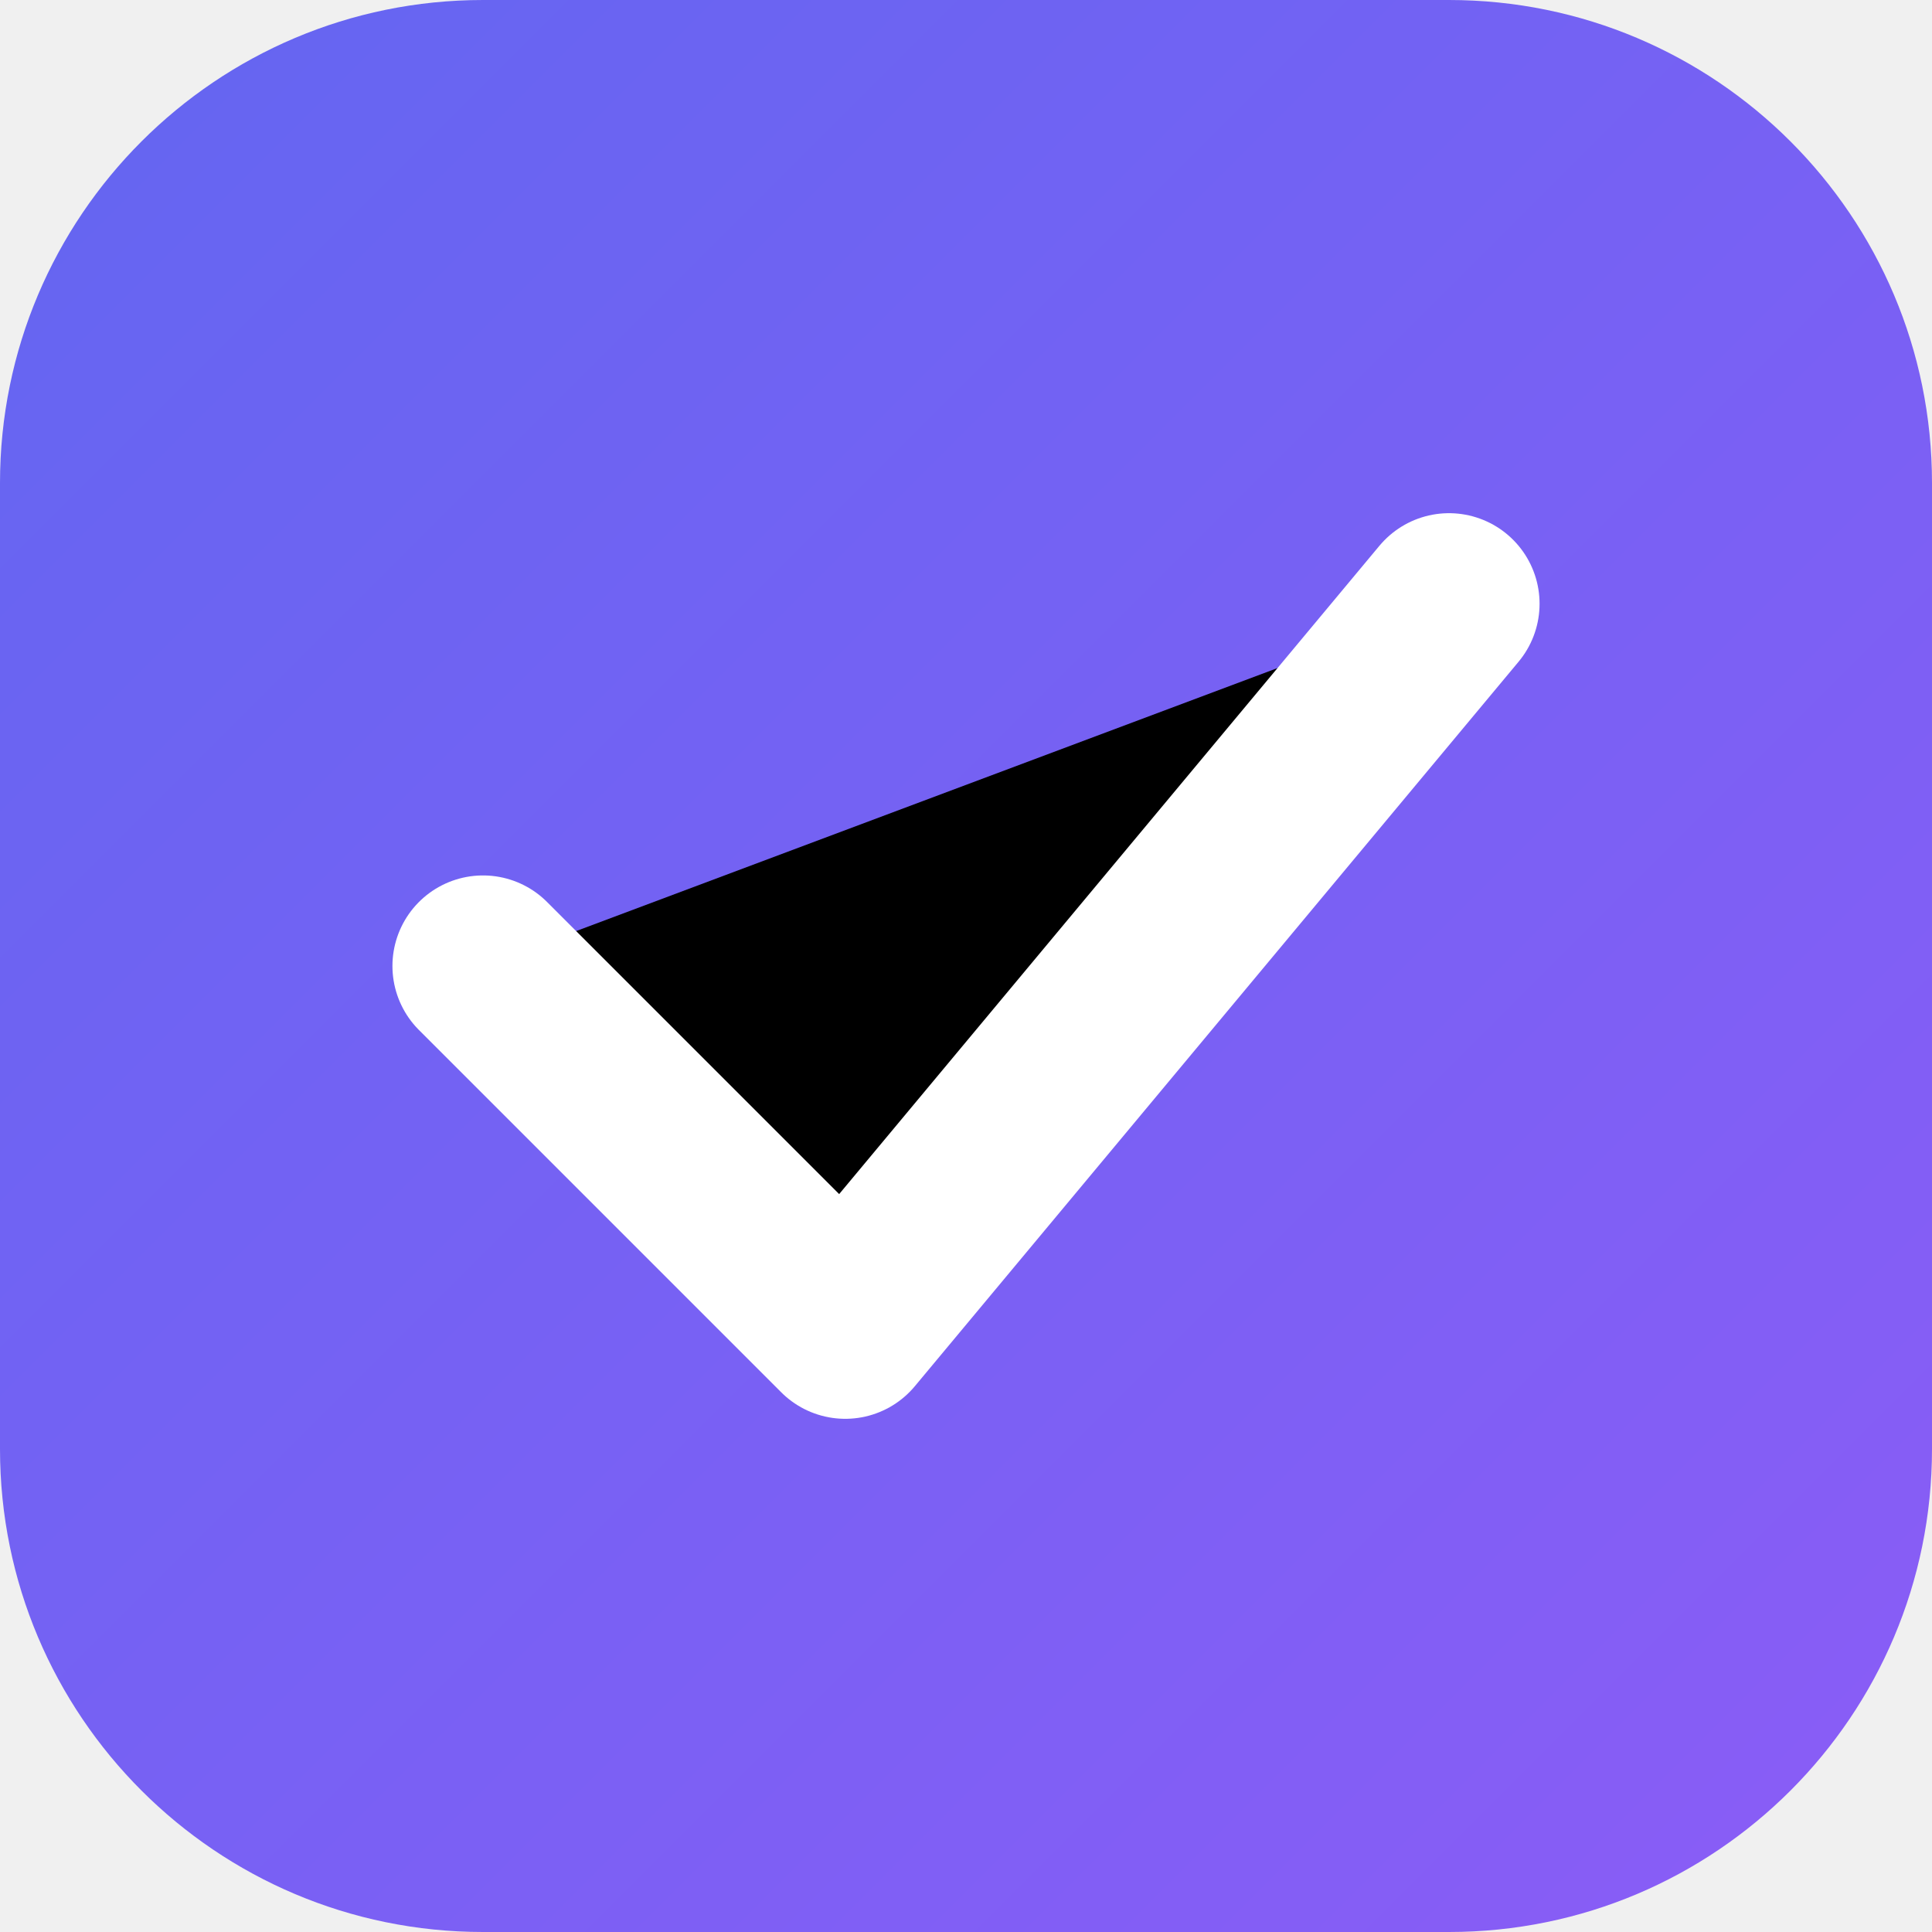
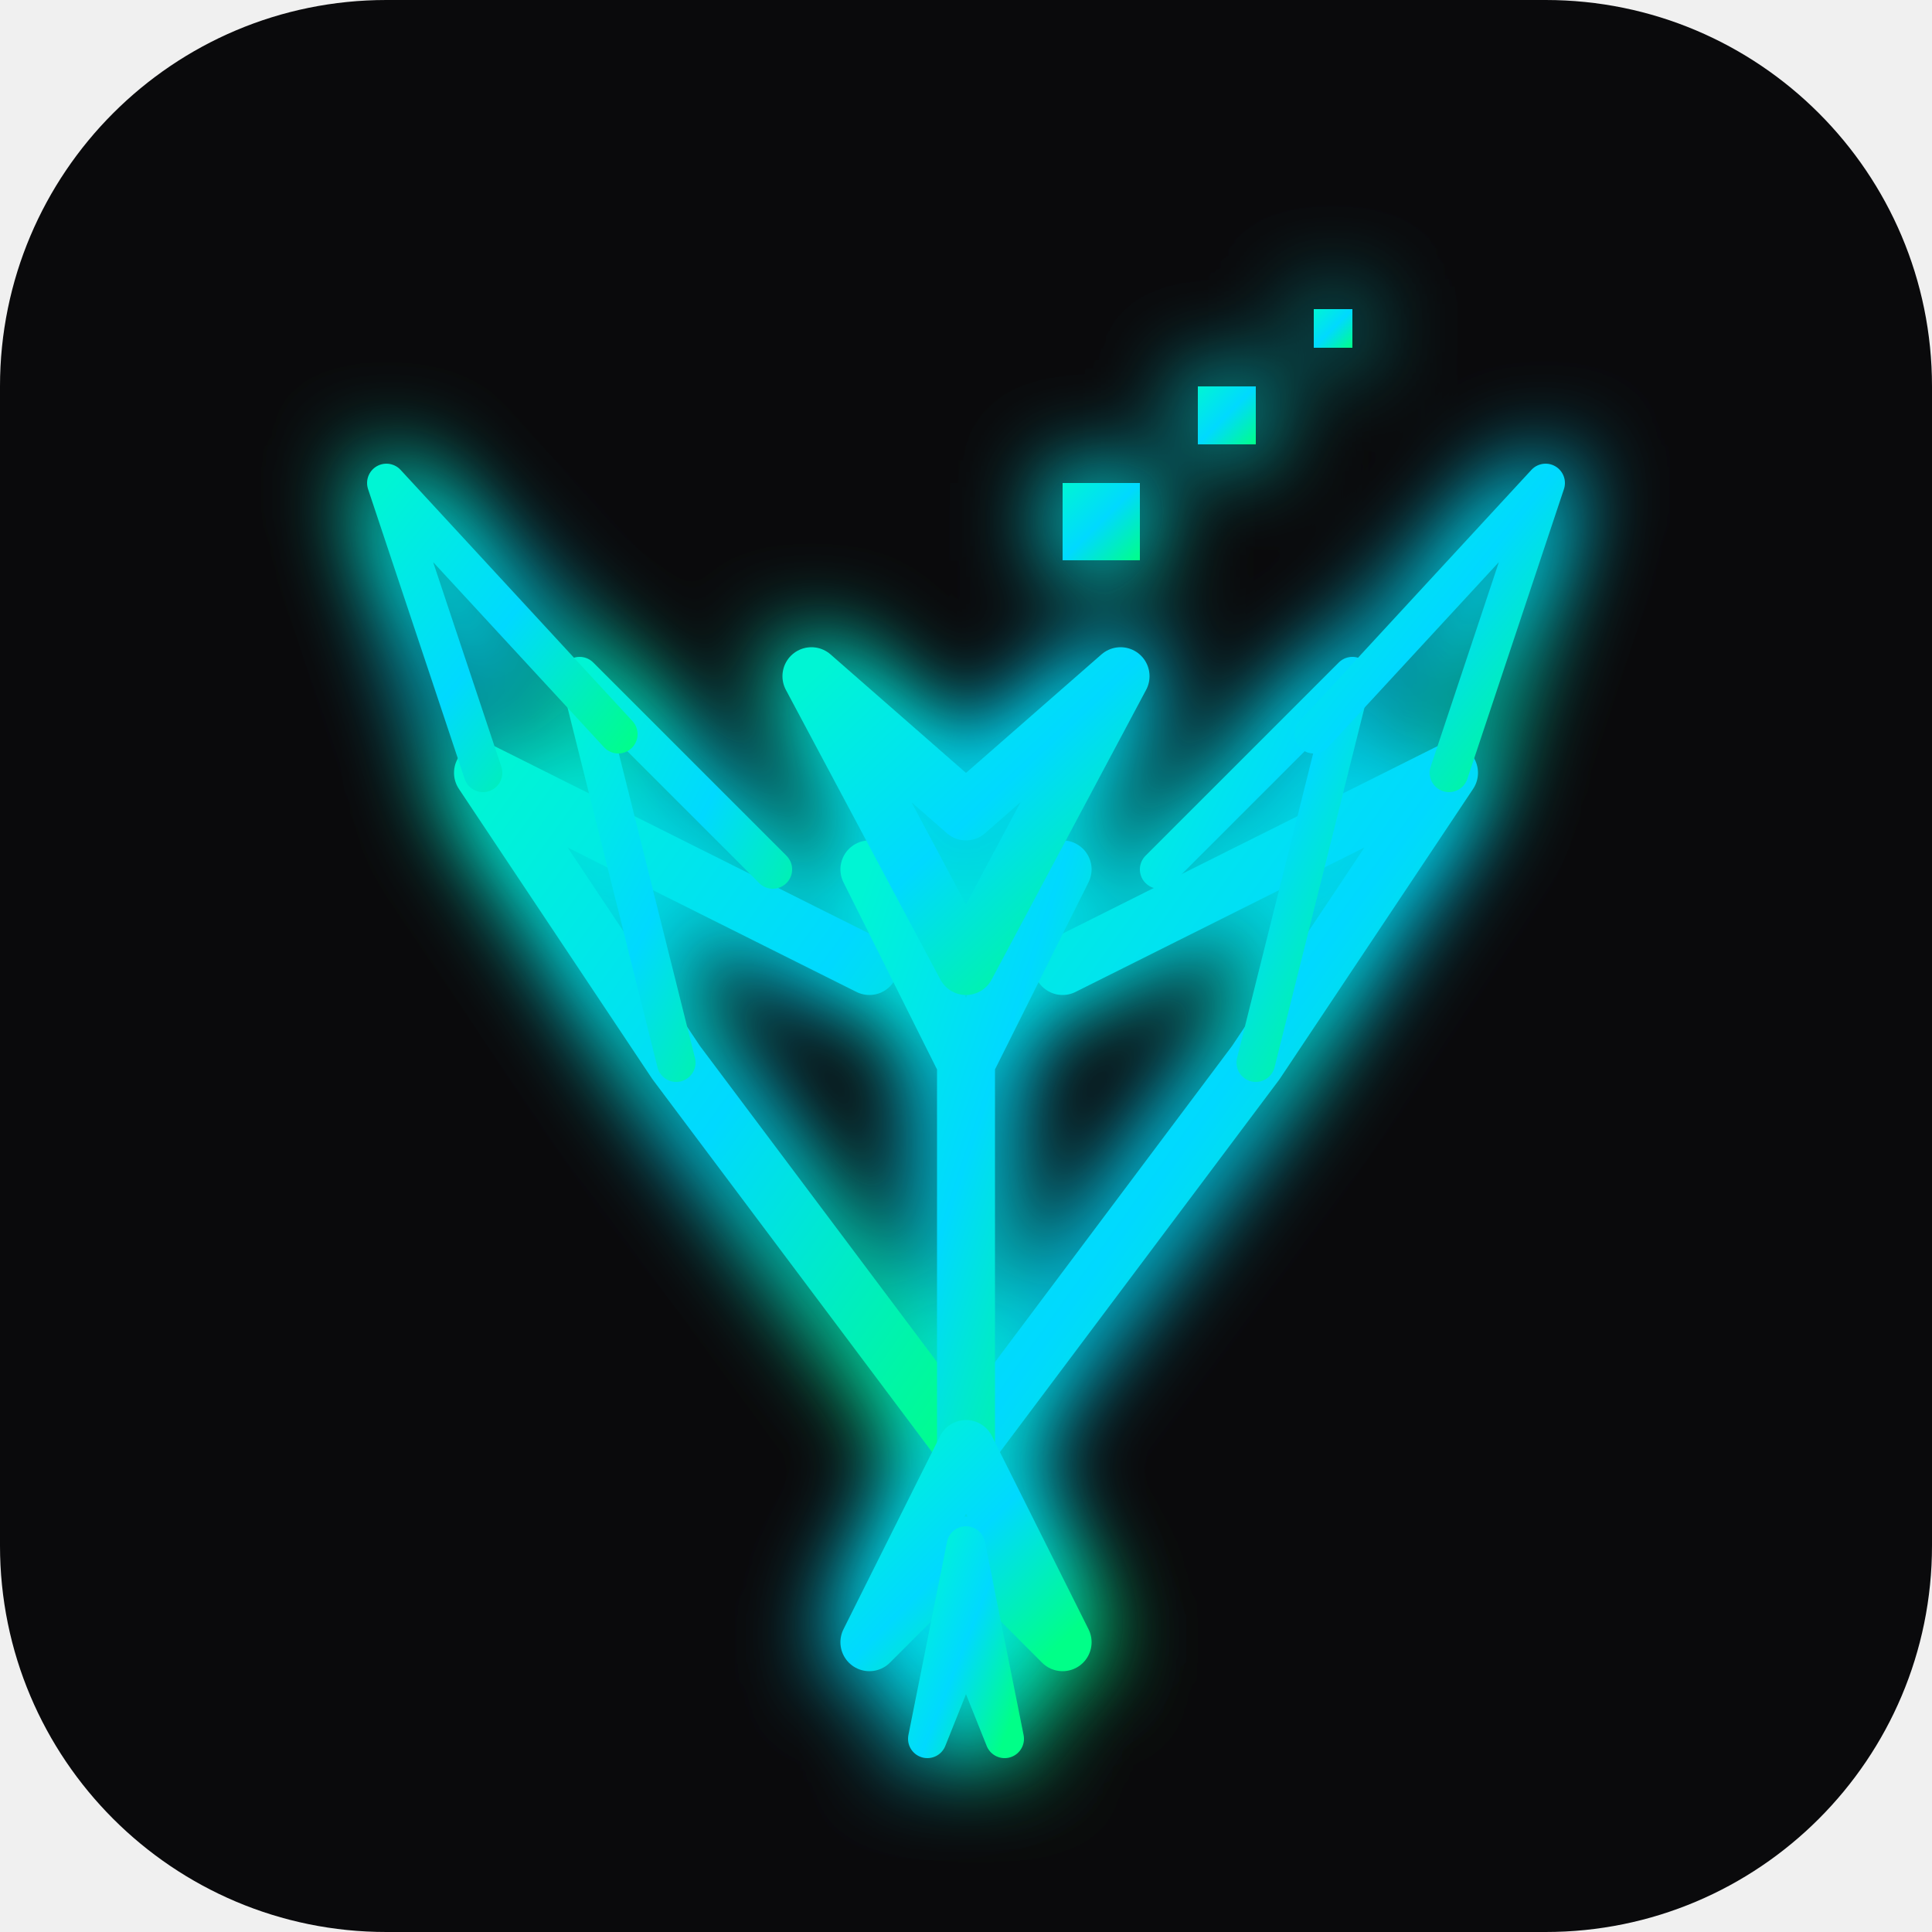
- <svg xmlns="http://www.w3.org/2000/svg" viewBox="0 0 32 32">
+ <svg xmlns="http://www.w3.org/2000/svg" viewBox="0 0 100 100">
  <defs>
-     <linearGradient id="gradient" x1="0%" y1="0%" x2="100%" y2="100%">
-       <stop offset="0%" style="stop-color:#6366F1" />
-       <stop offset="100%" style="stop-color:#8B5CF6" />
+     <linearGradient id="phoenixGrad" x1="0%" y1="0%" x2="100%" y2="100%">
+       <stop offset="0%" style="stop-color:#00F5D4" />
+       <stop offset="50%" style="stop-color:#00D9FF" />
+       <stop offset="100%" style="stop-color:#00FF88" />
    </linearGradient>
+     <filter id="neonGlow" x="-50%" y="-50%" width="200%" height="200%">
+       <feGaussianBlur stdDeviation="2.5" result="blur" />
+       <feMerge>
+         <feMergeNode in="blur" />
+         <feMergeNode in="blur" />
+         <feMergeNode in="SourceGraphic" />
+       </feMerge>
+     </filter>
  </defs>
-   <rect width="32" height="32" rx="8" fill="url(#gradient)" />
-   <path d="M8 16L14 22L24 10" stroke="white" stroke-width="3" stroke-linecap="round" stroke-linejoin="round" />
+   <rect width="100" height="100" rx="20" fill="#0A0A0C" />
+   <g filter="url(#neonGlow)" fill="none" stroke="url(#phoenixGrad)" stroke-width="3" stroke-linecap="round" stroke-linejoin="round">
+     <path d="M50 75 L35 55 L25 40 L35 45 L45 50" />
+     <path d="M35 55 L30 35 L40 45" stroke-width="2" />
+     <path d="M25 40 L20 25 L32 38" stroke-width="2" />
+     <path d="M50 75 L65 55 L75 40 L65 45 L55 50" />
+     <path d="M65 55 L70 35 L60 45" stroke-width="2" />
+     <path d="M75 40 L80 25 L68 38" stroke-width="2" />
+     <path d="M50 75 L50 55 L45 45 L50 50 L55 45 L50 55" />
+     <path d="M50 50 L42 35 L50 42 L58 35 L50 50" />
+     <path d="M50 75 L45 85 L50 80 L55 85 L50 75" />
+     <path d="M50 80 L48 90 L50 85 L52 90 L50 80" stroke-width="2" />
+     <rect x="55" y="25" width="4" height="4" fill="url(#phoenixGrad)" stroke="none" />
+     <rect x="62" y="20" width="3" height="3" fill="url(#phoenixGrad)" stroke="none" />
+     <rect x="68" y="16" width="2" height="2" fill="url(#phoenixGrad)" stroke="none" />
+   </g>
</svg>
